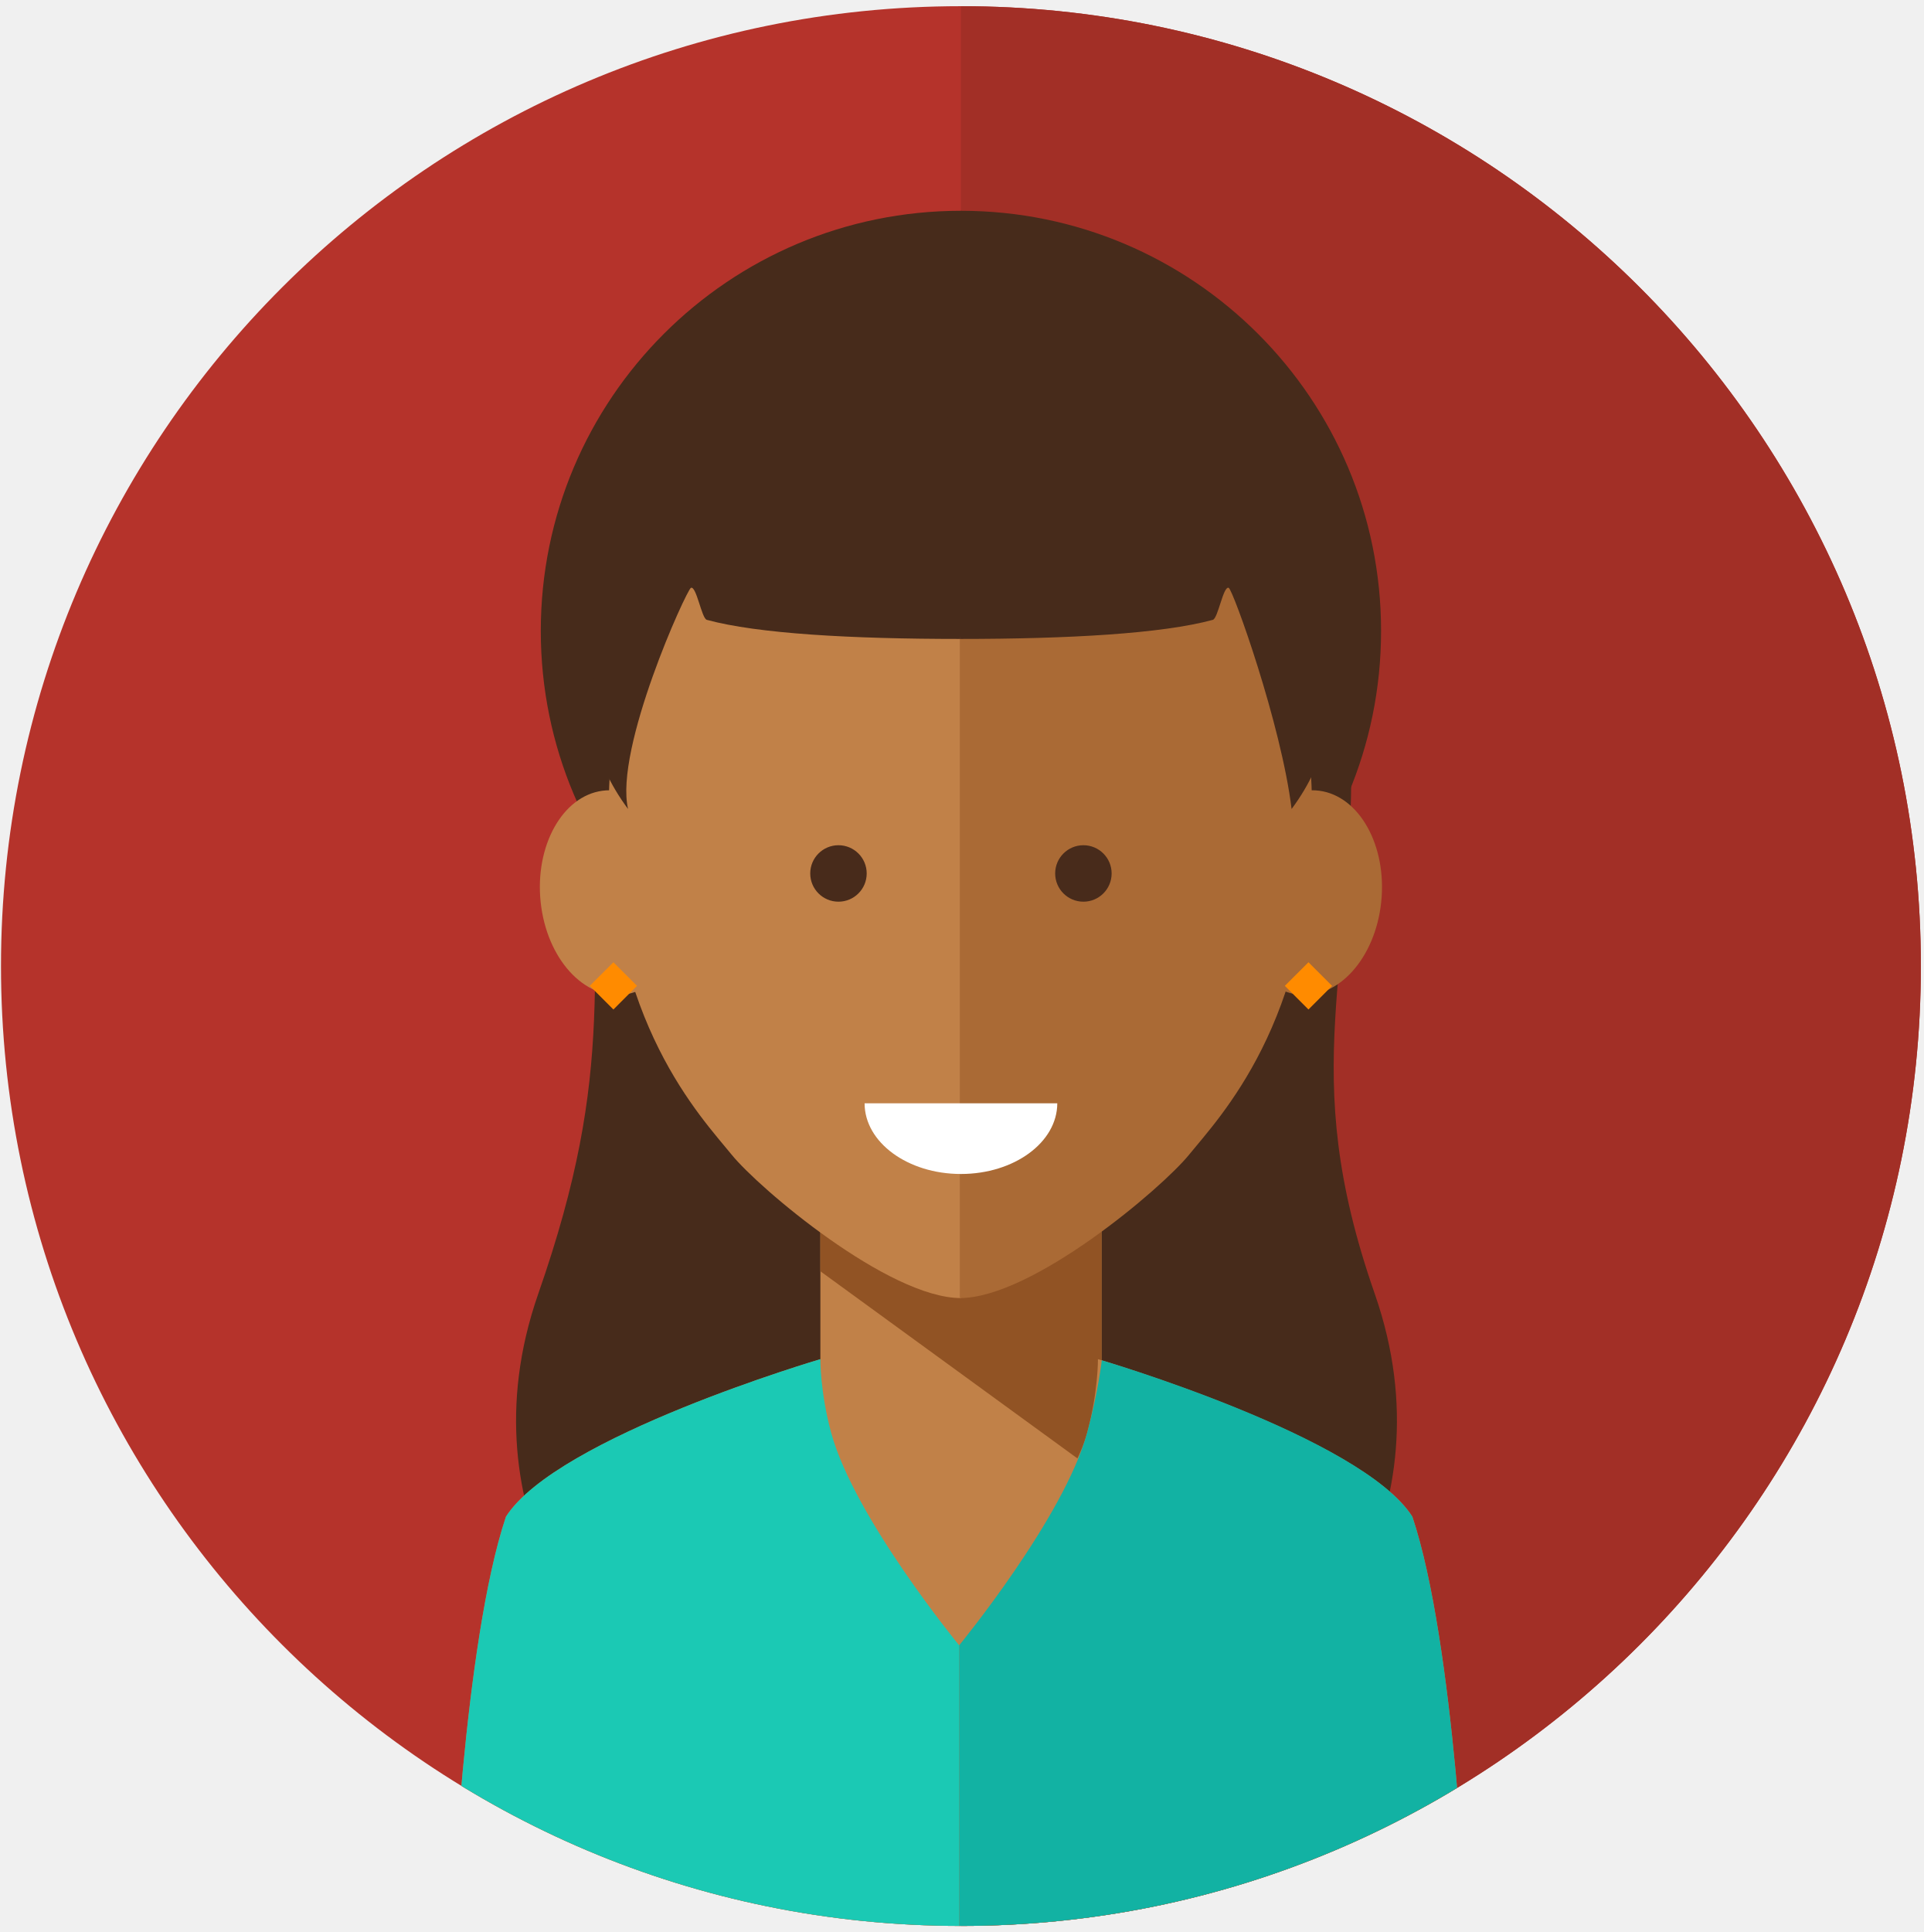
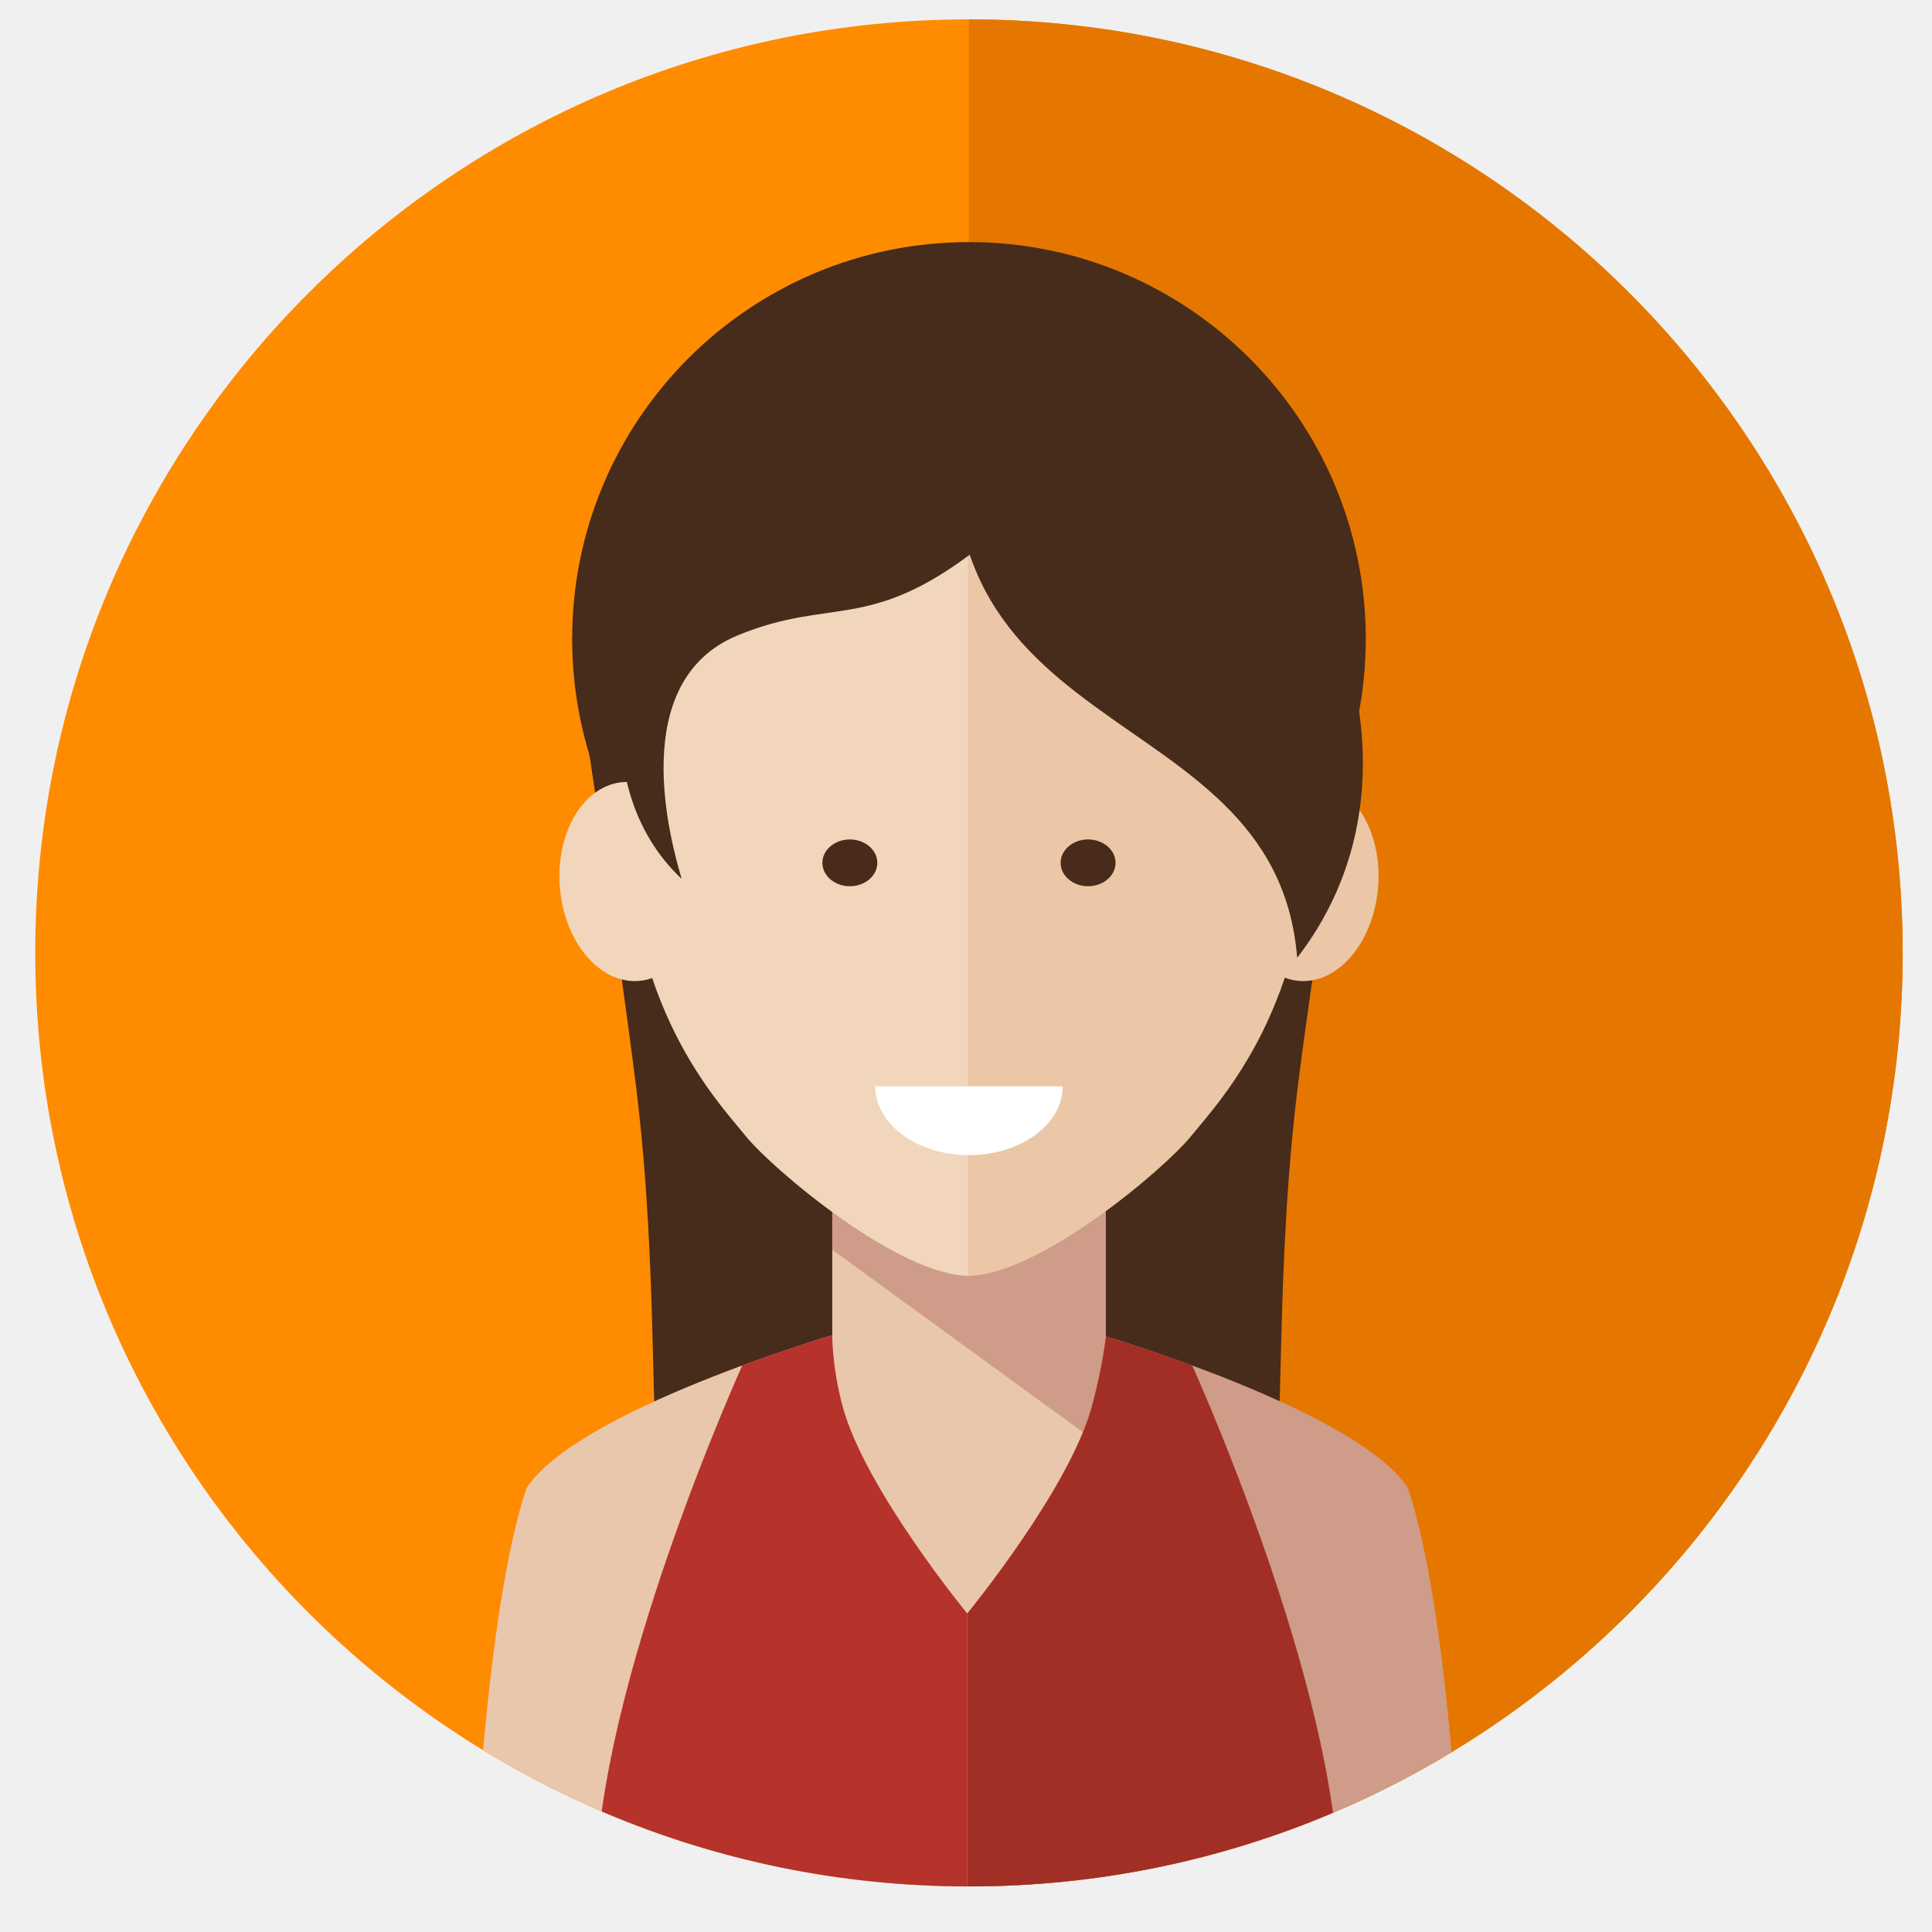
- <svg xmlns="http://www.w3.org/2000/svg" xmlns:xlink="http://www.w3.org/1999/xlink" width="247px" height="248px" viewBox="0 0 247 248" version="1.1">
+ <svg xmlns="http://www.w3.org/2000/svg" xmlns:xlink="http://www.w3.org/1999/xlink" width="255px" height="255px" viewBox="0 0 255 255" version="1.1">
  <defs>
-     <path id="path-1" d="M247.604,123.887 C247.604,55.839 192.43,0.674 124.366,0.674 C56.305,0.674 1.129,55.839 1.129,123.887 C1.129,191.938 56.305,247.103 124.366,247.103 C192.43,247.103 247.604,191.938 247.604,123.887" />
+     <path id="path-1" d="M246.956,123.888 C246.956,55.839 191.782,0.674 123.717,0.674 C55.657,0.674 0.481,55.839 0.481,123.888 C0.481,191.938 55.657,247.104 123.717,247.104 C191.782,247.104 246.956,191.938 246.956,123.888" />
  </defs>
-   <g id="GdS-md" stroke="none" stroke-width="1" fill="none" fill-rule="evenodd">
-     <g id="img_profile_avatar_01" transform="translate(-1, 0.118644)">
-       <path d="M247.606,123.89 C247.606,55.84 192.43,0.676 124.367,0.676 C56.305,0.676 1.128,55.84 1.128,123.89 C1.128,191.94 56.305,247.103 124.367,247.103 C192.43,247.103 247.606,191.94 247.606,123.89" id="Fill-1" fill="#B5332B" />
-       <path d="M247.606,123.89 C247.606,55.84 192.43,0.676 124.367,0.676 L124.367,247.103 C192.43,247.103 247.606,191.94 247.606,123.89" id="Fill-2" fill="#A22F26" />
-       <g id="Group-24">
-         <mask id="mask-2" fill="white">
-           <use xlink:href="#path-1" />
-         </mask>
-         <g id="Clip-4" />
-         <path d="M124.367,214.788 L80.277,214.788 C80.277,214.788 59.928,195.12 70.103,165.959 C80.277,136.799 76.622,125.271 77.301,94.077 L124.367,94.077 L124.367,214.788" id="Fill-3" fill="#472B1B" mask="url(#mask-2)" />
-         <path d="M123.229,214.788 L167.318,214.788 C167.318,214.788 187.668,195.12 177.494,165.959 C167.318,136.799 175.129,125.271 174.452,94.077 L123.229,94.077 L123.229,214.788" id="Fill-5" fill="#472B1B" mask="url(#mask-2)" />
-         <path d="M142.414,196.071 L124.139,247.322 L106.322,196.071 L106.322,156.504 L142.414,156.504 L142.414,196.071" id="Fill-6" fill="#C18148" mask="url(#mask-2)" />
-         <path d="M142.414,189.341 L106.322,163.067 L106.322,156.504 L142.414,156.504 L142.414,189.341" id="Fill-7" fill="#915324" mask="url(#mask-2)" />
-         <path d="M124.139,247.322 L124.139,202.386 C124.139,202.386 110.674,194.7 107.708,183.796 C106.281,178.556 106.322,174.35 106.322,174.35 C106.322,174.35 72.532,184.292 65.96,194.559 C60.492,210.837 58.99,247.322 58.99,247.322 L124.139,247.322" id="Fill-8" fill="#C18148" mask="url(#mask-2)" />
-         <path d="M124.139,247.322 L124.139,202.386 C124.139,202.386 137.602,194.7 140.572,183.796 C141.996,178.556 141.957,174.35 141.957,174.35 C141.957,174.35 175.747,184.292 182.319,194.559 C187.786,210.837 189.289,247.322 189.289,247.322 L124.139,247.322" id="Fill-9" fill="#C18148" mask="url(#mask-2)" />
-         <path d="M124.139,247.322 L124.139,211.083 C124.139,211.083 110.674,194.7 107.708,183.796 C106.281,178.556 106.322,174.35 106.322,174.35 C106.322,174.35 72.532,184.292 65.96,194.559 C60.492,210.837 58.99,247.322 58.99,247.322 L124.139,247.322" id="Fill-10" fill="#1BC9B4" mask="url(#mask-2)" />
-         <path d="M124.139,247.322 L124.139,211.083 C124.139,211.083 137.602,194.7 140.572,183.796 C141.996,178.556 142.451,174.497 142.451,174.497 C142.451,174.497 175.747,184.292 182.319,194.559 C187.786,210.837 189.289,247.322 189.289,247.322 L124.139,247.322" id="Fill-11" fill="#12B2A3" mask="url(#mask-2)" />
-         <path d="M178.306,80.866 C178.306,51.081 154.156,26.938 124.367,26.938 C94.578,26.938 70.428,51.081 70.428,80.866 C70.428,110.648 94.578,134.792 124.367,134.792 C154.156,134.792 178.306,110.648 178.306,80.866" id="Fill-12" fill="#472B1B" mask="url(#mask-2)" />
-         <path d="M124.367,50.049 C106.844,50.049 79.132,59.7 79.132,104.923 C79.132,131.036 91.086,143.348 94.915,148.081 C98.44,152.434 115.075,166.508 124.367,166.508 L124.367,50.049" id="Fill-13" fill="#C18148" mask="url(#mask-2)" />
-         <path d="M70.414,115.708 C69.641,108.482 73.196,102.069 78.35,101.385 C83.509,100.699 88.314,106.002 89.087,113.228 C89.86,120.451 86.305,126.863 81.15,127.549 C75.993,128.233 71.188,122.932 70.414,115.708" id="Fill-14" fill="#C18148" mask="url(#mask-2)" />
-         <path d="M124.225,50.049 C141.748,50.049 169.46,59.7 169.46,104.923 C169.46,131.036 157.506,143.348 153.675,148.081 C150.152,152.434 133.517,166.508 124.225,166.508 L124.225,50.049" id="Fill-15" fill="#AA6A35" mask="url(#mask-2)" />
-         <path d="M178.32,115.708 C179.093,108.482 175.538,102.069 170.385,101.385 C165.226,100.699 160.42,106.002 159.647,113.228 C158.874,120.451 162.429,126.863 167.585,127.549 C172.742,128.233 177.547,122.932 178.32,115.708" id="Fill-16" fill="#AA6A35" mask="url(#mask-2)" />
-         <path d="M124.367,150.579 C131.199,150.579 136.736,146.517 136.736,141.503 L111.999,141.503 C111.999,146.517 117.535,150.579 124.367,150.579" id="Fill-17" fill="#FFFFFF" mask="url(#mask-2)" />
-         <path d="M126.681,36.604 C125.84,36.497 122.056,35.64 121.115,35.631 C121.115,35.631 91.515,37.846 83.279,76.388 C79.325,79.352 72.077,90.884 81.632,103.729 C79.842,96.001 89.159,75.546 89.706,75.337 C90.408,75.07 91.076,79.267 91.742,79.448 C98.275,81.227 110.297,81.898 124.225,81.898 L126.681,36.604" id="Fill-18" fill="#472B1B" mask="url(#mask-2)" />
-         <path d="M121.769,36.604 C122.608,36.497 126.394,35.64 127.333,35.631 C127.333,35.631 156.933,37.846 165.17,76.388 C169.124,79.352 176.372,90.884 166.818,103.729 C165.5,92.86 159.289,75.546 158.742,75.337 C158.042,75.07 157.372,79.267 156.707,79.448 C150.175,81.227 138.151,81.898 124.225,81.898 L121.769,36.604" id="Fill-19" fill="#472B1B" mask="url(#mask-2)" />
-         <path d="M143.714,112.002 C143.714,114.004 142.092,115.626 140.09,115.626 C138.087,115.626 136.465,114.004 136.465,112.002 C136.465,110.001 138.087,108.378 140.09,108.378 C142.092,108.378 143.714,110.001 143.714,112.002" id="Fill-20" fill="#482B1B" mask="url(#mask-2)" />
-         <path d="M112.269,112.002 C112.269,114.004 110.645,115.626 108.644,115.626 C106.642,115.626 105.02,114.004 105.02,112.002 C105.02,110.001 106.642,108.378 108.644,108.378 C110.645,108.378 112.269,110.001 112.269,112.002" id="Fill-21" fill="#482B1B" mask="url(#mask-2)" />
-         <path d="M82.783,126.431 L79.751,129.464 L76.718,126.431 L79.751,123.4 L82.783,126.431" id="Fill-22" fill="#FF8B00" mask="url(#mask-2)" />
-         <path d="M172.016,126.431 L168.984,129.464 L165.951,126.431 L168.984,123.4 L172.016,126.431" id="Fill-23" fill="#FF8B00" mask="url(#mask-2)" />
+   <g id="Smartphone" stroke="none" stroke-width="1" fill="none" fill-rule="evenodd">
+     <g id="avatars_profile" transform="translate(-1245, 0)">
+       <g id="img_profile_avatar_05" transform="translate(1248, 1.881356)">
+         <path d="M248.131,123.89 C248.131,55.84 192.955,0.676 124.892,0.676 C56.83,0.676 1.653,55.84 1.653,123.89 C1.653,191.94 56.83,247.104 124.892,247.104 C192.955,247.104 248.131,191.94 248.131,123.89" id="Fill-154" fill="#FF8B00" />
+         <path d="M248.131,123.89 C248.131,55.84 192.955,0.676 124.892,0.676 L124.892,247.104 C192.955,247.104 248.131,191.94 248.131,123.89" id="Fill-155" fill="#E57700" />
+         <g id="Group-175" transform="translate(1.173066, 0)">
+           <mask id="mask-2" fill="white">
+             <use xlink:href="#path-1" />
+           </mask>
+           <g id="Clip-157" />
+           <path d="M123.18,192.186 C123.18,192.186 160.095,198.728 163.776,192.369 C165.474,189.438 164.042,166.056 167.159,141.21 C169.696,120.988 176.09,82.434 176.09,82.434 L123.18,82.434 L123.18,192.186" id="Fill-156" fill="#472B1B" mask="url(#mask-2)" />
+           <path d="M123.719,192.186 C123.719,192.186 86.803,198.728 83.122,192.369 C81.424,189.438 82.858,166.056 79.739,141.21 C77.202,120.988 71.347,82.434 71.347,82.434 L123.719,82.434 L123.719,192.186" id="Fill-158" fill="#472B1B" mask="url(#mask-2)" />
+           <path d="M141.766,196.073 L123.491,247.323 L105.674,196.073 L105.674,156.506 L141.766,156.506 L141.766,196.073" id="Fill-159" fill="#E9C7AC" mask="url(#mask-2)" />
+           <path d="M141.766,189.341 L105.674,163.067 L105.674,156.506 L141.766,156.506 L141.766,189.341" id="Fill-160" fill="#CE9C88" mask="url(#mask-2)" />
+           <path d="M123.491,247.323 L123.491,198.037 C123.491,198.037 110.026,194.7 107.06,183.798 C105.633,178.557 105.674,174.35 105.674,174.35 C105.674,174.35 71.884,184.293 65.312,194.561 C59.844,210.837 58.343,247.323 58.343,247.323 L123.491,247.323" id="Fill-161" fill="#E9C7AC" mask="url(#mask-2)" />
+           <path d="M123.491,247.323 L123.491,211.083 C123.491,211.083 136.953,194.7 139.924,183.798 C141.349,178.557 141.309,174.35 141.309,174.35 C141.309,174.35 175.099,184.293 181.671,194.561 C187.14,210.837 188.64,247.323 188.64,247.323 L123.491,247.323" id="Fill-162" fill="#CE9C88" mask="url(#mask-2)" />
+           <path d="M123.491,247.323 L123.491,211.083 C123.491,211.083 136.953,194.7 139.924,183.798 C141.349,178.557 141.803,174.498 141.803,174.498 C141.803,174.498 146.733,175.948 153.173,178.317 C153.173,178.317 172.512,220.941 172.512,247.323 L123.491,247.323" id="Fill-163" fill="#A22F26" mask="url(#mask-2)" />
+           <path d="M123.491,247.323 L123.491,211.083 C123.491,211.083 110.029,194.7 107.058,183.798 C105.634,178.557 105.674,174.35 105.674,174.35 C105.674,174.35 100.25,175.948 93.809,178.317 C93.809,178.317 74.472,220.941 74.472,247.323 L123.491,247.323" id="Fill-164" fill="#B5332B" mask="url(#mask-2)" />
+           <path d="M176.09,82.434 C176.09,53.515 152.643,30.073 123.719,30.073 C94.797,30.073 71.347,53.515 71.347,82.434 C71.347,111.352 94.797,134.794 123.719,134.794 C152.643,134.794 176.09,111.352 176.09,82.434" id="Fill-165" fill="#472B1B" mask="url(#mask-2)" />
+           <path d="M123.719,50.049 C106.196,50.049 78.484,59.7 78.484,104.925 C78.484,131.036 90.438,143.348 94.267,148.081 C97.793,152.434 114.427,166.508 123.719,166.508 L123.719,50.049" id="Fill-166" fill="#F1D6BB" mask="url(#mask-2)" />
+           <path d="M69.766,115.708 C68.993,108.482 72.548,102.071 77.702,101.385 C82.861,100.701 87.666,106.002 88.439,113.228 C89.213,120.453 85.656,126.863 80.502,127.55 C75.345,128.234 70.54,122.933 69.766,115.708" id="Fill-167" fill="#F1D6BB" mask="url(#mask-2)" />
+           <path d="M123.577,50.049 C141.1,50.049 168.812,59.7 168.812,104.925 C168.812,131.036 156.857,143.348 153.027,148.081 C149.505,152.434 132.869,166.508 123.577,166.508 L123.577,50.049" id="Fill-168" fill="#EBC7A7" mask="url(#mask-2)" />
+           <path d="M177.672,115.708 C178.446,108.482 174.89,102.071 169.737,101.385 C164.578,100.701 159.773,106.002 158.999,113.228 C158.226,120.453 161.781,126.863 166.937,127.55 C172.094,128.234 176.899,122.933 177.672,115.708" id="Fill-169" fill="#EBC7A7" mask="url(#mask-2)" />
+           <path d="M123.719,150.58 C130.551,150.58 136.088,146.518 136.088,141.503 L111.351,141.503 C111.351,146.518 116.887,150.58 123.719,150.58" id="Fill-170" fill="#FFFFFF" mask="url(#mask-2)" />
+           <path d="M123.124,35.821 C122.285,35.714 121.408,35.64 120.467,35.631 C120.467,35.631 90.867,37.848 82.632,76.389 C78.677,79.354 72.461,101.608 85.804,114.123 C84.343,109.23 78.458,88.069 93.174,81.988 C105.494,76.897 110.434,81.611 124.602,70.742 C132.876,64.393 135.85,51.627 134.02,44.494 C130.729,35.631 122.328,35.963 123.124,35.821" id="Fill-171" fill="#472B1B" mask="url(#mask-2)" />
+           <path d="M123.372,45.069 C112.485,97.962 164.137,88.54 167.037,124.536 C192.41,91.678 157.31,40.371 123.372,45.069" id="Fill-172" fill="#472B1B" mask="url(#mask-2)" />
+           <path d="M143.066,112.003 C143.066,113.708 141.444,115.089 139.441,115.089 C137.439,115.089 135.817,113.708 135.817,112.003 C135.817,110.299 137.439,108.916 139.441,108.916 C141.444,108.916 143.066,110.299 143.066,112.003" id="Fill-173" fill="#482B1B" mask="url(#mask-2)" />
+           <path d="M111.621,112.003 C111.621,113.708 109.999,115.089 107.996,115.089 C105.994,115.089 104.372,113.708 104.372,112.003 C104.372,110.299 105.994,108.916 107.996,108.916 C109.999,108.916 111.621,110.299 111.621,112.003" id="Fill-174" fill="#482B1B" mask="url(#mask-2)" />
+         </g>
      </g>
    </g>
  </g>
</svg>
